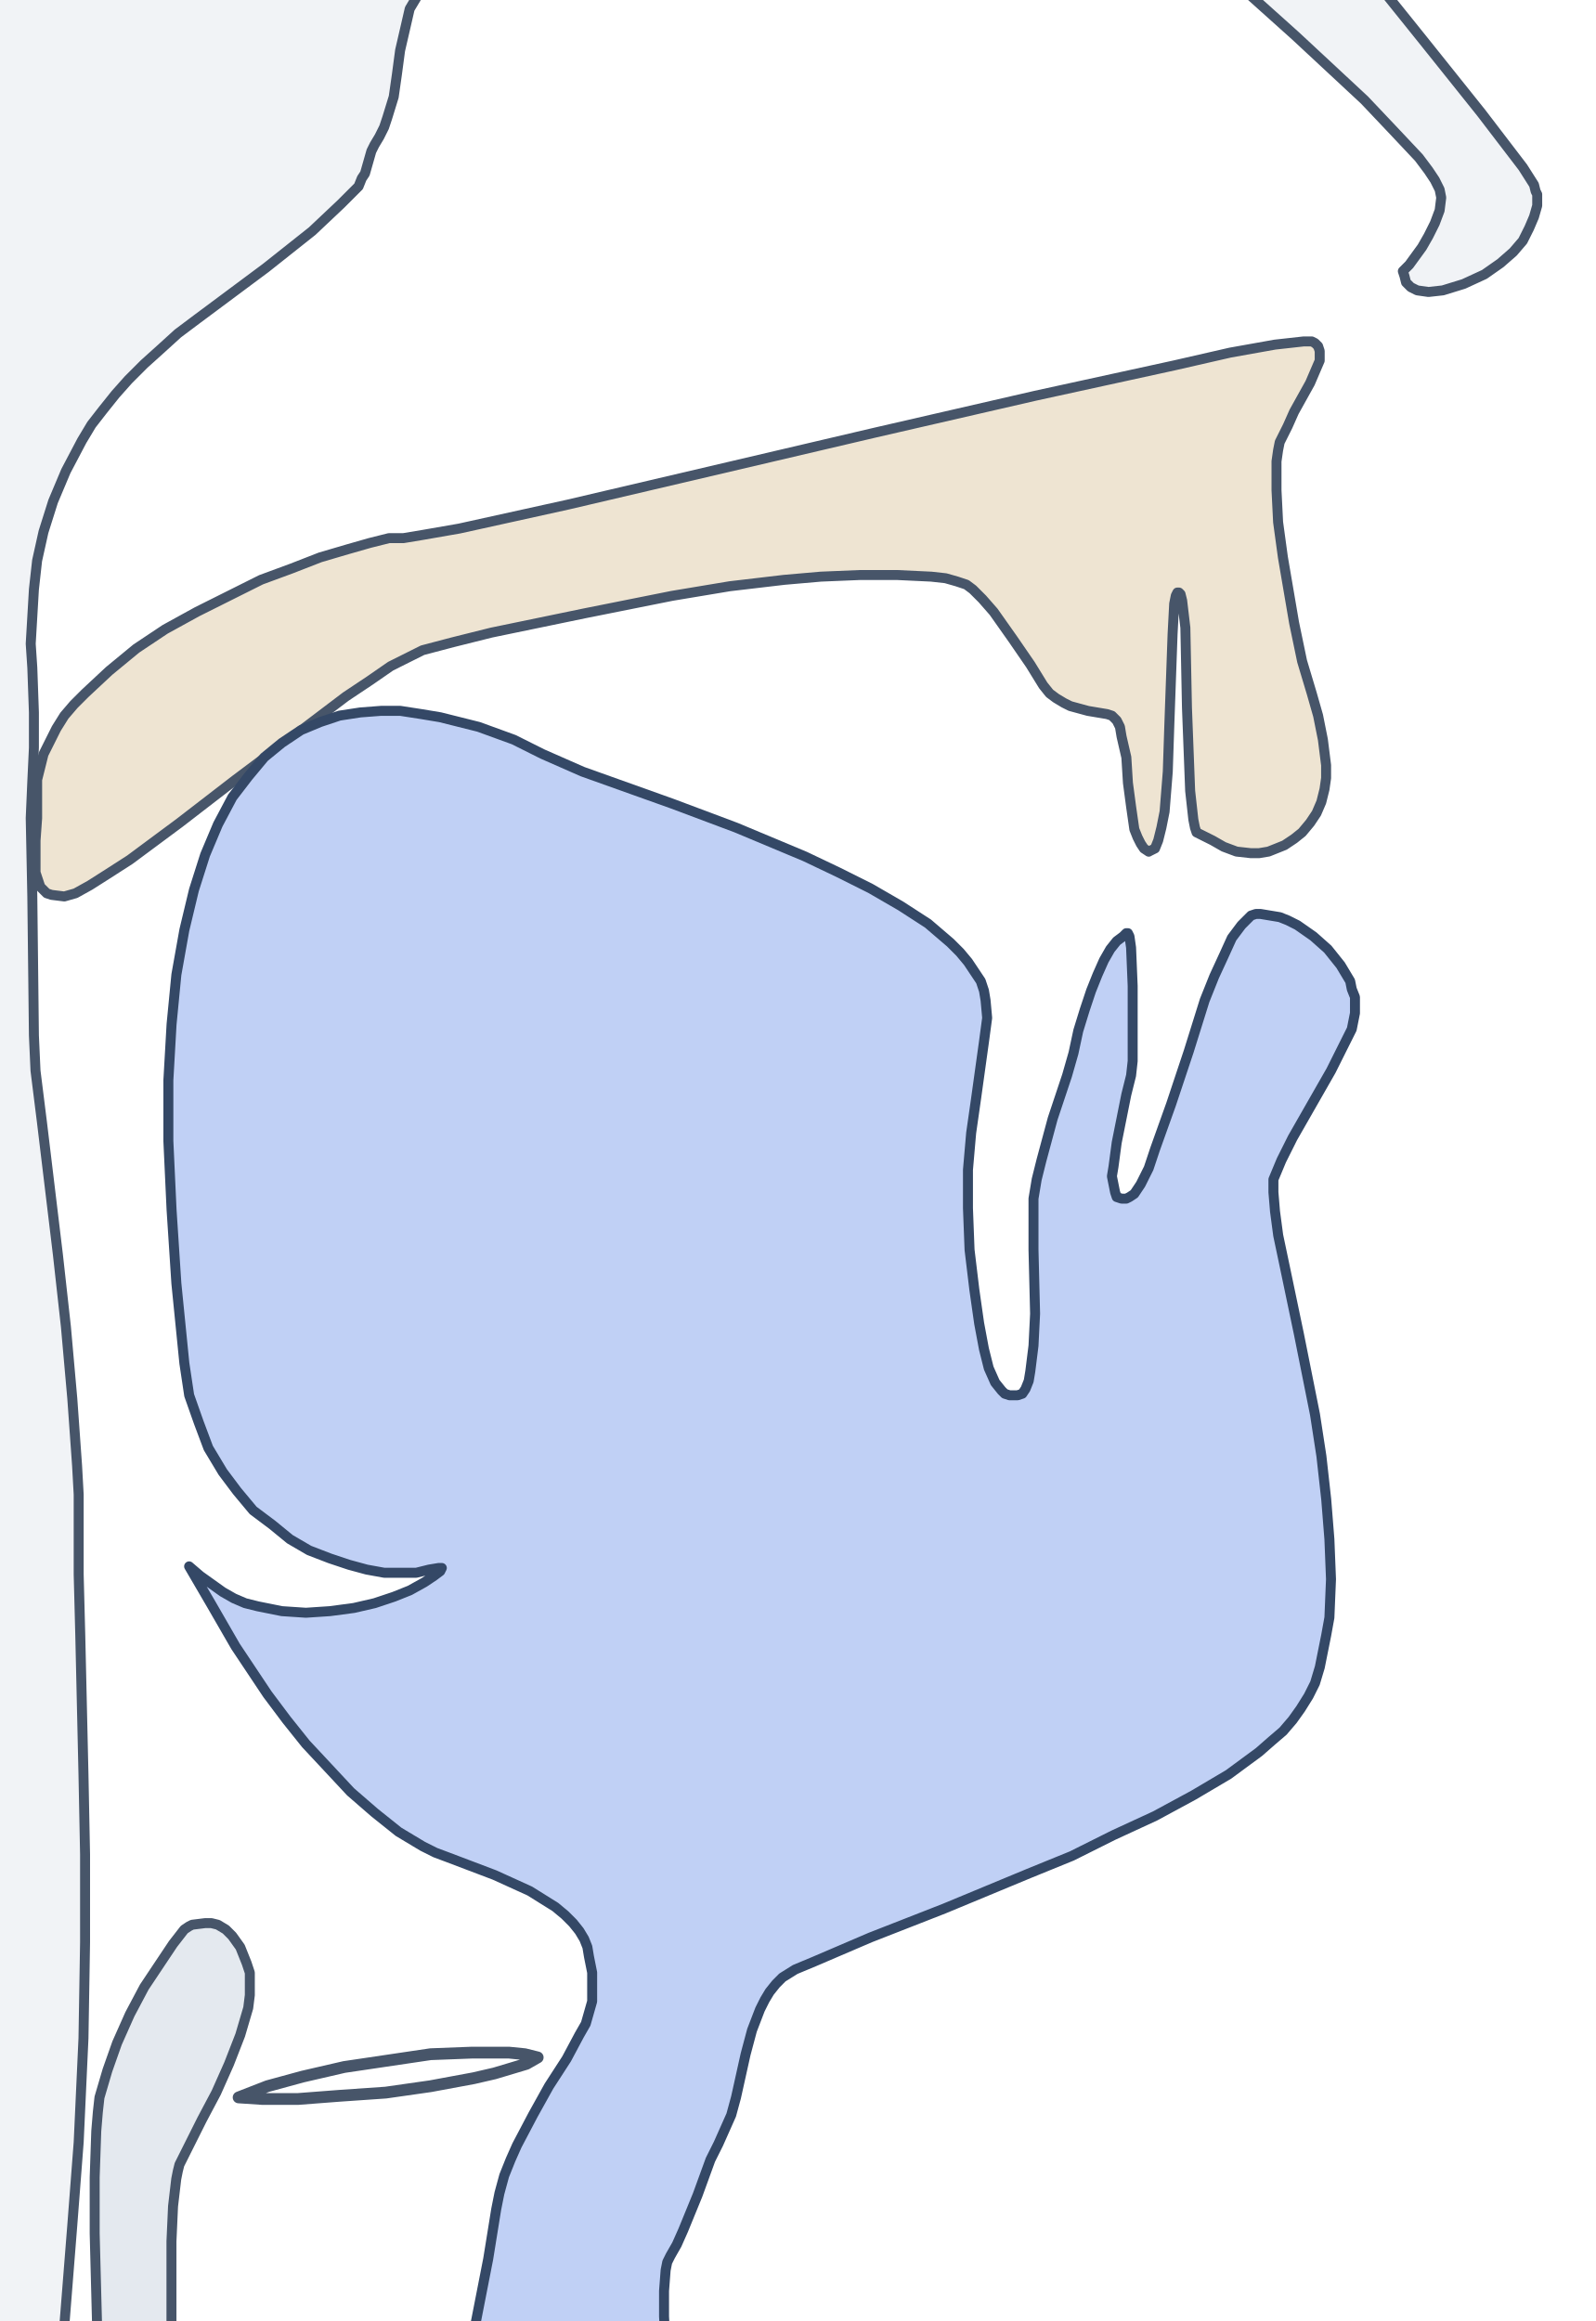
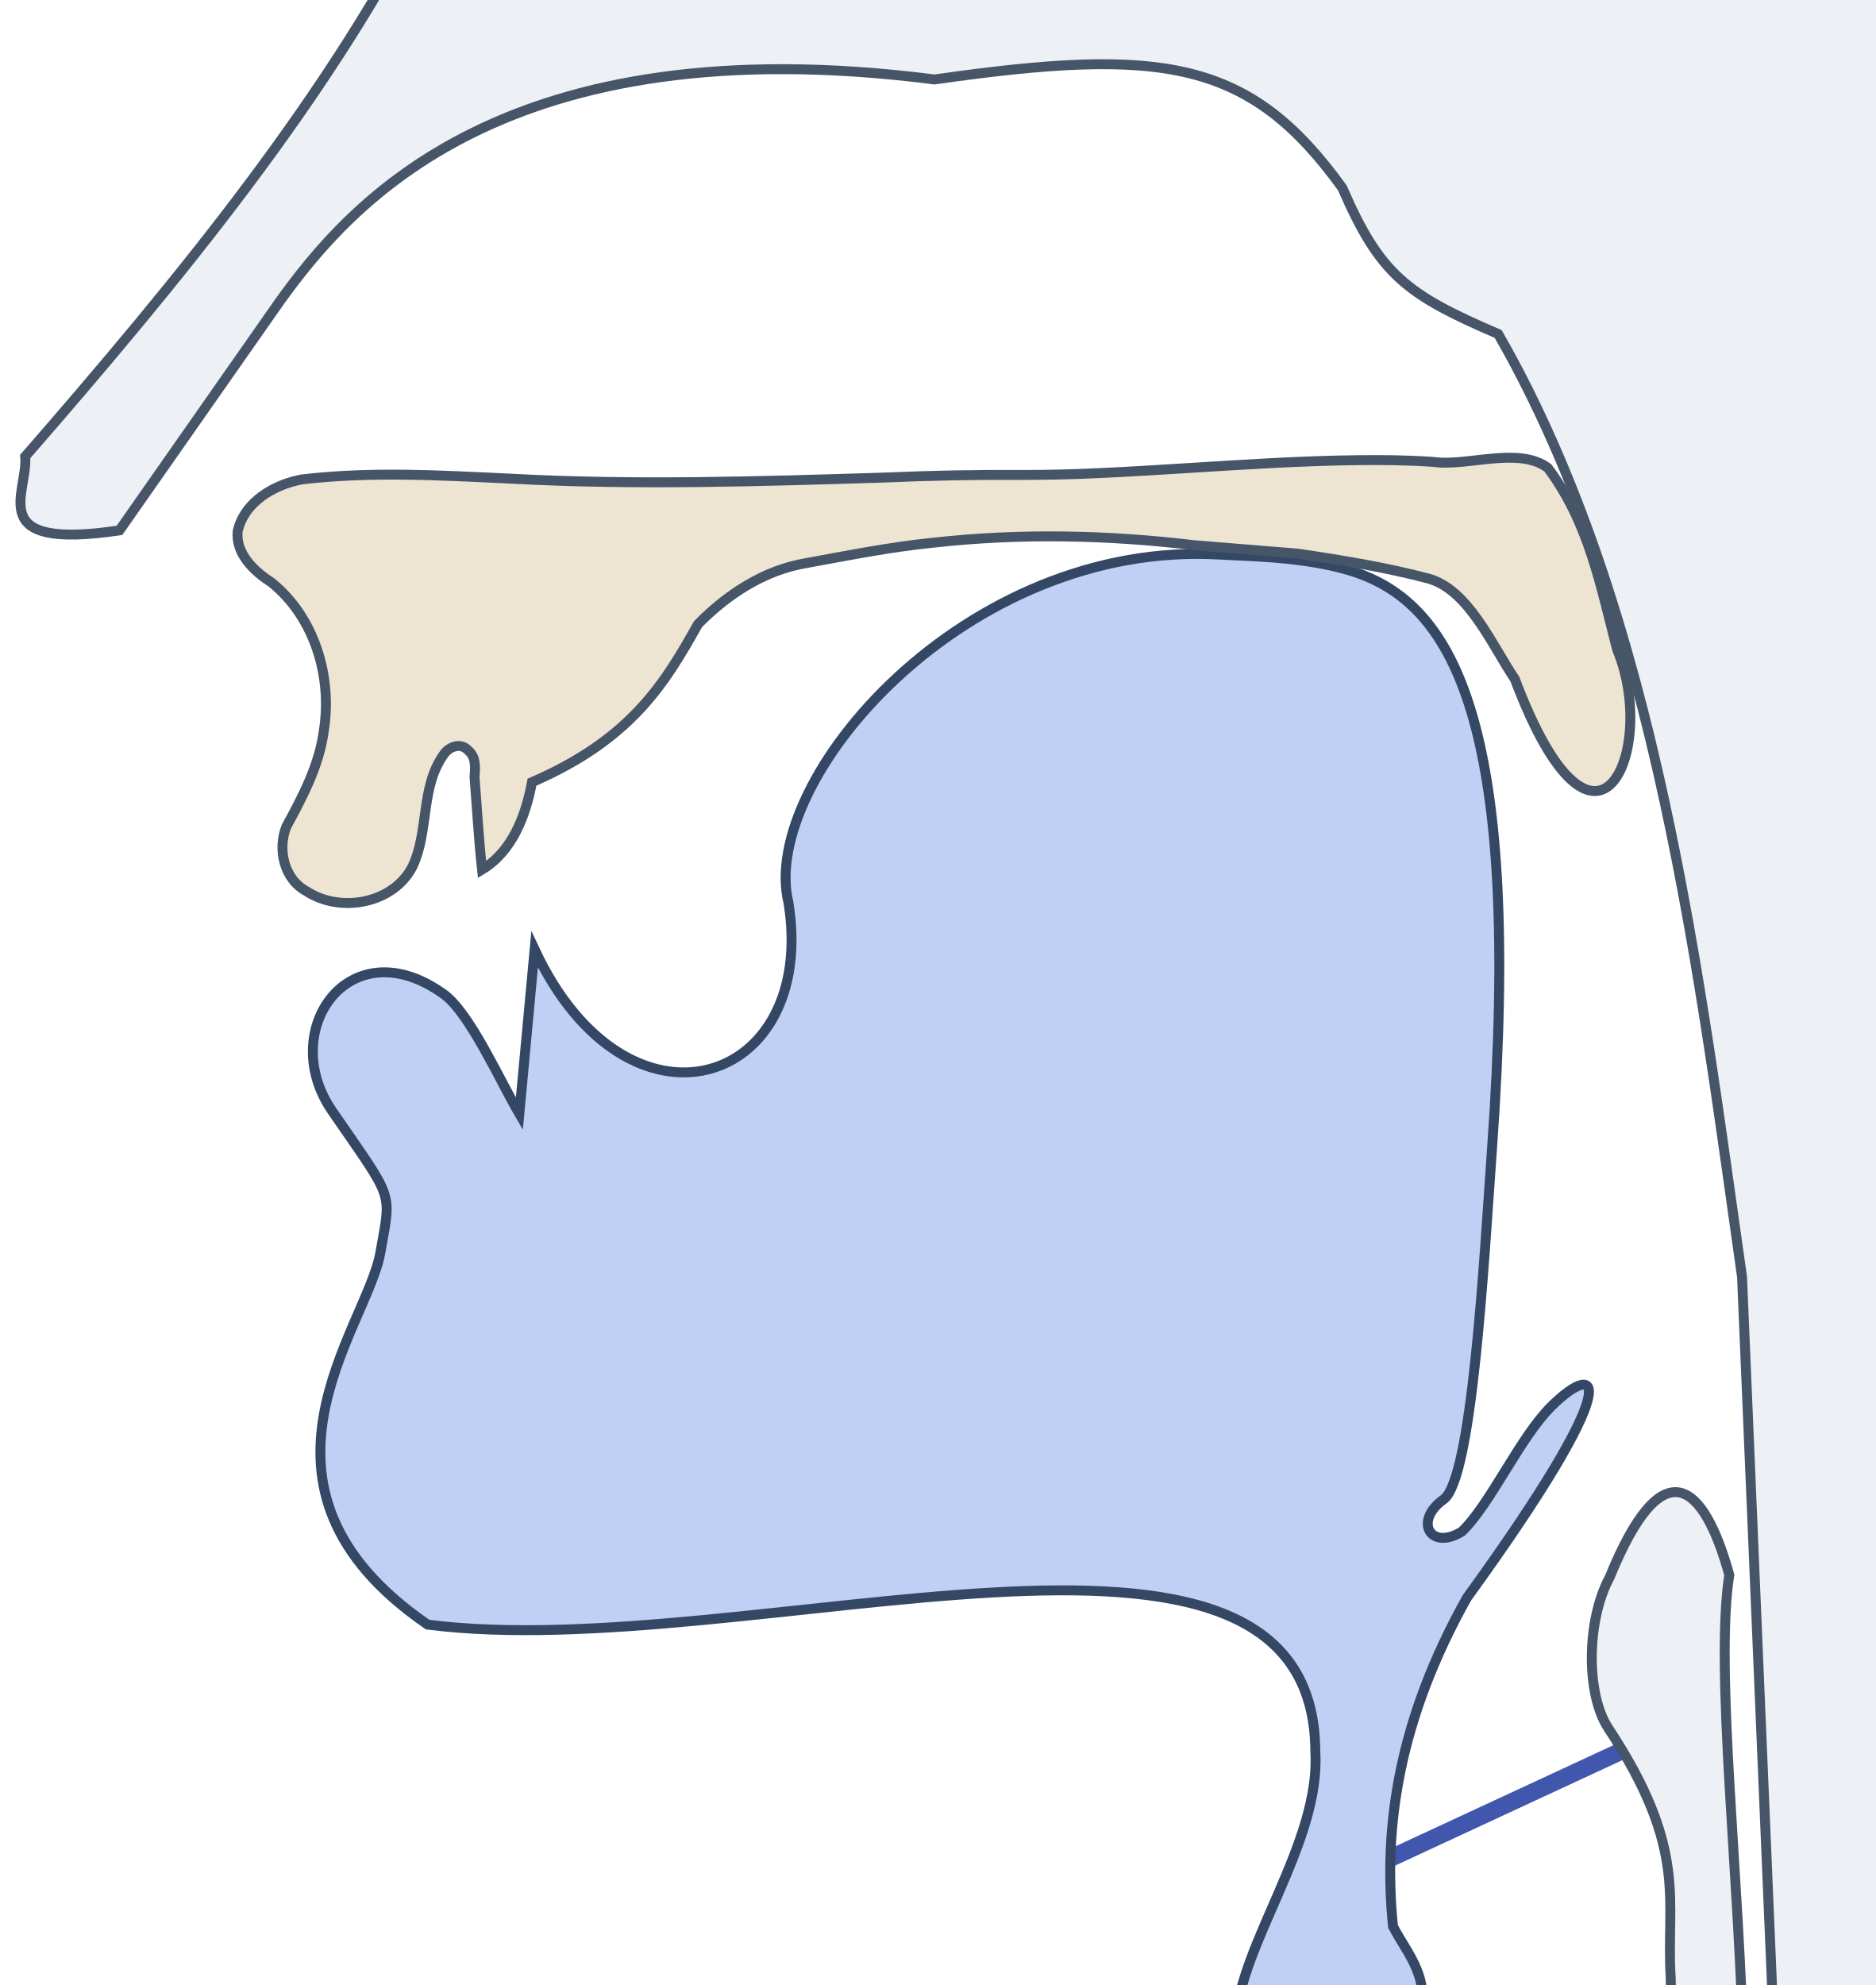
- <svg xmlns="http://www.w3.org/2000/svg" viewBox="88 90 88 128" id="svg2" height="640" width="440" version="1.0">
-   <defs id="defs4">
-     <pattern y="0" x="0" height="6" width="6" patternUnits="userSpaceOnUse" id="WMFhbasepattern" />
-   </defs>
-   <path id="path7" d="m 98.249,244.475 0,0 -0.176,-5.115 -0.441,-11.465 -0.177,-6.262 0,-5.644 0,-2.381 0.088,-1.94 0.176,-1.499 0.088,-0.441 0.088,-0.353 0,0 1.235,-2.469 0.794,-1.499 0.706,-1.587 0.618,-1.588 0.441,-1.499 0.088,-0.706 0,-0.618 0,-0.617 -0.176,-0.529 0,0 -0.353,-0.882 -0.441,-0.617 -0.353,-0.353 -0.441,-0.265 -0.353,-0.088 -0.353,0 -0.706,0.088 0,0 -0.176,0.088 -0.265,0.177 -0.617,0.794 -0.706,1.058 -0.882,1.323 -0.794,1.499 -0.706,1.587 -0.529,1.499 -0.441,1.499 0,0 -0.088,0.794 -0.088,1.058 -0.088,2.558 0,3.087 0.088,3.352 0.176,6.791 0,2.91 0,2.381 0,0 -0.176,9.878 -0.088,5.997 5.027,0 z" style="fill:#e4e9ef;fill-opacity:1;fill-rule:nonzero;stroke:#475569;stroke-width:0.55;stroke-linecap:round;stroke-linejoin:round;stroke-miterlimit:4;stroke-dasharray:none;stroke-opacity:1" />
-   <path id="path9" d="m 88.988,244.475 0,0 1.499,-14.199 1.058,-11.994 0.441,-5.556 0.353,-4.586 0,0 0.264,-5.732 0.088,-5.292 0,-4.851 -0.088,-4.41 -0.176,-7.673 -0.088,-3.352 0,-2.91 0,0 0,-1.499 -0.088,-1.588 -0.264,-3.704 -0.353,-3.969 -0.441,-3.969 -0.882,-7.32 -0.353,-2.822 -0.088,-1.94 0,0 -0.088,-7.673 -0.088,-4.321 0.088,-2.029 0.088,-1.852 0,0 0,-0.97 0,-0.97 -0.088,-2.469 -0.088,-1.323 0.088,-1.499 0.088,-1.499 0.176,-1.587 0.353,-1.588 0.529,-1.676 0.706,-1.676 0.882,-1.676 0.529,-0.882 0.617,-0.794 0.706,-0.882 0.706,-0.794 0.882,-0.882 0.882,-0.794 0.97,-0.882 1.058,-0.794 0,0 3.792,-2.822 2.558,-2.029 1.588,-1.499 0.529,-0.529 0.441,-0.441 0.176,-0.441 0.176,-0.265 0.176,-0.617 0.176,-0.617 0.176,-0.353 0.265,-0.441 0,0 0.264,-0.529 0.176,-0.529 0.353,-1.147 0.176,-1.234 0.176,-1.323 0.265,-1.146 0.264,-1.147 0.264,-0.441 0.265,-0.441 0.353,-0.441 0.441,-0.265 0,0 1.676,-0.794 2.91,-1.058 3.704,-1.411 4.233,-1.411 4.145,-1.323 3.881,-1.058 1.764,-0.441 1.411,-0.265 1.147,-0.176 0.882,0 0,0 1.676,0.264 2.117,0.618 2.558,0.882 2.734,0.97 2.646,1.235 2.646,1.323 1.146,0.617 1.058,0.706 0.97,0.618 0.794,0.706 0,0 3.44,3.087 3.792,3.528 1.587,1.676 1.411,1.499 0.529,0.706 0.353,0.529 0.264,0.529 0.088,0.441 0,0 -0.088,0.706 -0.264,0.706 -0.353,0.706 -0.353,0.618 -0.706,0.97 -0.353,0.353 0,0 0.088,0.264 0.088,0.353 0.265,0.265 0.353,0.176 0.618,0.088 0.794,-0.088 1.146,-0.353 0,0 1.147,-0.529 0.882,-0.618 0.706,-0.617 0.529,-0.617 0.353,-0.706 0.264,-0.618 0.177,-0.618 0,-0.617 0,0 -0.088,-0.176 -0.088,-0.353 -0.617,-0.97 -2.293,-2.998 -3.175,-3.969 -3.616,-4.498 -7.144,-8.731 -2.646,-3.351 -0.794,-1.147 -0.529,-0.794 0,0 -0.264,-0.618 -0.176,-0.617 -0.088,-0.706 -0.088,-0.794 0,-1.676 0.176,-1.764 0.353,-3.881 0.088,-2.028 0,-2.029 0,0 -0.088,-0.97 -0.176,-1.058 -0.441,-1.94 -0.617,-1.852 -0.617,-1.764 -0.706,-1.411 -0.529,-1.147 -0.529,-0.97 0,0 -0.177,-0.706 -0.706,-1.94 -1.146,-2.91 -0.794,-1.852 -0.97,-1.94 -1.058,-2.205 -1.235,-2.205 -1.411,-2.381 -1.587,-2.469 -1.764,-2.558 -1.94,-2.558 -2.117,-2.558 -2.381,-2.558 -2.558,-2.469 -2.734,-2.381 -1.499,-1.147 -1.499,-1.147 -1.587,-1.147 -1.588,-1.058 -1.676,-1.058 -1.764,-0.97 -1.764,-0.97 -1.852,-0.97 -1.94,-0.794 L 108.303,4.674 106.274,3.969 104.157,3.263 102.041,2.646 99.748,2.028 97.455,1.587 95.074,1.147 92.604,0.794 90.135,0.529 87.577,0.353 84.931,0.265 82.197,0.176 79.375,0.265 76.553,0.441 73.643,0.706 70.556,1.058 l -2.999,0.529 -3.175,0.529 -3.263,0.706 0,0 -3.175,0.794 -3.175,0.794 -2.998,0.794 -2.822,0.97 -2.822,0.882 -2.646,0.97 -2.557,0.97 -2.469,1.058 -2.381,1.058 -2.205,1.058 -2.205,1.147 -2.117,1.147 -1.94,1.147 -1.94,1.235 -1.764,1.235 -1.764,1.235 -1.587,1.235 -1.587,1.323 -1.499,1.235 -1.323,1.323 -1.323,1.323 -1.323,1.323 -1.147,1.411 -1.147,1.323 -0.97,1.411 -0.97,1.323 -0.97,1.411 -0.794,1.411 -1.587,2.734 -1.235,2.822 -1.147,2.734 -0.882,2.822 -0.794,2.646 -0.529,2.646 -0.441,2.646 -0.353,2.558 -0.176,2.469 -0.088,2.293 -0.088,2.293 0.088,2.117 0.176,3.881 0.176,3.263 0.176,2.557 0,0 0.176,2.469 0.441,2.999 0.617,3.439 0.794,3.881 1.058,4.057 1.147,4.321 1.411,4.41 1.499,4.41 1.676,4.498 1.764,4.233 1.94,4.057 0.97,1.941 0.97,1.852 1.058,1.764 1.058,1.676 1.058,1.499 1.147,1.411 1.058,1.323 1.147,1.146 1.147,0.97 1.147,0.794 0,0 1.147,0.794 1.147,0.882 1.235,0.882 1.147,1.058 2.381,2.205 2.381,2.469 2.293,2.646 2.205,2.646 2.117,2.734 2.028,2.822 1.852,2.646 1.676,2.558 1.587,2.381 1.323,2.117 1.852,3.351 0.529,1.058 0.264,0.618 0,0 0.177,0.441 0.264,0.618 0.794,1.764 1.058,2.293 0.529,1.411 0.529,1.411 0.441,1.587 0.441,1.676 0.353,1.852 0.265,1.852 0.088,1.852 -0.088,2.028 -0.176,2.029 -0.441,2.117 0,0 -1.323,5.556 -1.676,7.761 -3.881,18.256 -4.763,23.107 45.156,0 z" style="fill:#f1f3f6;fill-opacity:1;fill-rule:nonzero;stroke:#475569;stroke-width:0.55;stroke-linecap:round;stroke-linejoin:round;stroke-miterlimit:4;stroke-dasharray:none;stroke-opacity:1" />
-   <path id="path11" d="m 101.159,205.669 0,0 1.587,-0.618 1.941,-0.529 2.293,-0.529 2.381,-0.353 2.381,-0.353 2.293,-0.088 2.029,0 0.882,0.088 0.706,0.177 0,0 -0.617,0.353 -0.882,0.264 -0.882,0.264 -1.147,0.265 -2.381,0.441 -2.469,0.353 -2.558,0.177 -2.293,0.176 -1.94,0 -1.323,-0.088 0,0 z" style="fill:none;stroke:#475569;stroke-width:0.65;stroke-linecap:round;stroke-linejoin:round;stroke-miterlimit:4;stroke-dasharray:none;stroke-opacity:1" />
-   <path id="path13" d="m 151.342,136.966 0,0 0.176,-0.088 0.176,-0.088 0.176,-0.441 0.176,-0.706 0.176,-0.882 0.176,-2.205 0.088,-2.646 0.177,-4.939 0.088,-1.676 0.088,-0.441 0.088,-0.176 0,0 0.088,0 0.088,0.088 0.088,0.353 0.177,1.499 0.088,4.41 0.176,4.586 0.176,1.587 0.088,0.441 0.088,0.264 0,0 0.882,0.441 0.618,0.353 0.706,0.264 0.794,0.088 0.441,0 0.529,-0.088 0.441,-0.176 0.441,-0.177 0.529,-0.353 0.441,-0.353 0,0 0.441,-0.529 0.353,-0.529 0.265,-0.617 0.176,-0.706 0.088,-0.617 0,-0.706 -0.177,-1.411 -0.264,-1.323 -0.353,-1.235 -0.529,-1.764 0,0 -0.441,-2.117 -0.618,-3.616 -0.265,-1.94 -0.088,-1.764 0,-1.588 0.088,-0.617 0.088,-0.441 0,0 0.441,-0.882 0.353,-0.794 0.882,-1.587 0.265,-0.618 0.265,-0.617 0,-0.529 -0.088,-0.265 -0.176,-0.176 0,0 -0.176,-0.088 -0.441,0 -1.587,0.176 -2.469,0.441 -3.087,0.706 -7.673,1.676 -8.819,2.029 -16.933,3.969 -5.997,1.323 -2.028,0.353 -1.058,0.176 0,0 -0.794,0 -1.058,0.265 -1.234,0.353 -1.499,0.441 -1.587,0.618 -1.676,0.618 -1.764,0.882 -1.764,0.882 -1.764,0.97 -1.587,1.058 -1.499,1.235 -1.323,1.235 -0.618,0.617 -0.529,0.618 -0.441,0.706 -0.353,0.706 -0.353,0.706 -0.176,0.706 -0.177,0.706 0,0.794 0,0 0,1.323 -0.088,1.235 0,0.97 0,0.794 0.176,0.529 0.088,0.265 0.176,0.176 0.177,0.177 0.264,0.088 0.706,0.088 0,0 0.617,-0.176 0.794,-0.441 0.97,-0.617 1.235,-0.794 2.734,-2.028 3.087,-2.381 3.175,-2.381 2.911,-2.205 1.323,-0.882 1.147,-0.794 1.058,-0.529 0.706,-0.353 0,0 1.676,-0.441 2.117,-0.529 5.116,-1.058 4.851,-0.97 3.175,-0.529 0,0 2.999,-0.353 2.029,-0.177 2.117,-0.088 2.117,0 1.852,0.088 0.794,0.088 0.618,0.176 0.529,0.176 0.353,0.264 0,0 0.529,0.529 0.618,0.706 1.058,1.499 0.97,1.411 0.706,1.146 0,0 0.353,0.441 0.353,0.264 0.441,0.265 0.353,0.176 0.97,0.264 1.058,0.177 0,0 0.264,0.088 0.265,0.265 0.176,0.353 0.088,0.529 0.264,1.147 0.088,1.411 0.176,1.323 0.177,1.235 0.176,0.441 0.177,0.353 0.176,0.265 0.265,0.176 0,0 z" style="fill:#eee4d2;fill-opacity:1;fill-rule:nonzero;stroke:#475569;stroke-width:0.55;stroke-linecap:round;stroke-linejoin:round;stroke-miterlimit:4;stroke-dasharray:none;stroke-opacity:1" />
-   <path id="path15" d="m 122.237,244.475 0,0 1.235,-7.673 0.97,-6.173 0.353,-2.558 0.176,-1.94 0,0 0,-1.587 0,-1.764 -0.264,-3.439 -0.088,-1.588 0,-1.411 0.088,-1.146 0.088,-0.441 0.176,-0.353 0,0 0.353,-0.618 0.353,-0.794 0.794,-1.941 0.706,-1.94 0.441,-0.882 0.353,-0.794 0,0 0.353,-0.794 0.264,-0.97 0.529,-2.381 0.353,-1.323 0.441,-1.147 0.265,-0.529 0.265,-0.441 0.353,-0.441 0.353,-0.353 0,0 0.706,-0.441 1.058,-0.441 3.087,-1.323 4.057,-1.587 4.674,-1.94 2.381,-0.97 2.293,-1.146 2.293,-1.058 2.117,-1.146 1.94,-1.147 1.676,-1.235 0.706,-0.618 0.618,-0.529 0.529,-0.618 0.441,-0.618 0,0 0.441,-0.706 0.353,-0.706 0.265,-0.882 0.176,-0.882 0.177,-0.882 0.176,-0.97 0.088,-2.117 -0.088,-2.205 -0.176,-2.205 -0.265,-2.381 -0.353,-2.293 -0.882,-4.409 -0.794,-3.792 -0.353,-1.676 -0.176,-1.323 -0.088,-1.058 0,-0.706 0,0 0.441,-1.058 0.617,-1.235 1.411,-2.469 0.706,-1.235 0.617,-1.235 0.529,-1.058 0.088,-0.441 0.088,-0.441 0,0 0,-0.441 0,-0.441 -0.176,-0.441 -0.088,-0.441 -0.529,-0.882 -0.706,-0.882 -0.794,-0.706 -0.882,-0.617 -0.529,-0.265 -0.441,-0.176 -0.529,-0.088 -0.529,-0.088 0,0 -0.264,0 -0.265,0.088 -0.265,0.265 -0.264,0.265 -0.529,0.706 -0.441,0.97 -0.529,1.147 -0.529,1.323 -0.882,2.822 -0.97,2.911 -0.882,2.469 -0.353,1.058 -0.441,0.882 -0.353,0.529 -0.265,0.176 -0.176,0.088 0,0 -0.264,0 -0.265,-0.088 -0.088,-0.264 -0.088,-0.441 -0.088,-0.441 0.088,-0.529 0.176,-1.323 0.529,-2.646 0.264,-1.058 0.088,-0.794 0,0 0,-4.145 -0.088,-2.117 -0.088,-0.617 -0.088,-0.176 -0.088,0 0,0 -0.176,0.176 -0.353,0.264 -0.353,0.441 -0.353,0.617 -0.353,0.794 -0.353,0.882 -0.353,1.058 -0.353,1.146 0,0 -0.265,1.235 -0.353,1.234 -0.794,2.381 -0.618,2.293 -0.264,1.058 -0.176,1.058 0,0 0,1.235 0,1.587 0.088,3.528 -0.088,1.764 -0.176,1.411 -0.088,0.529 -0.176,0.441 -0.177,0.265 -0.264,0.088 0,0 -0.441,0 -0.264,-0.088 -0.176,-0.176 -0.353,-0.441 -0.353,-0.794 -0.265,-1.058 -0.264,-1.411 -0.264,-1.852 -0.265,-2.205 0,0 -0.088,-2.293 0,-2.117 0.176,-2.029 0.265,-1.852 0.441,-3.175 0.177,-1.323 -0.088,-0.97 0,0 -0.088,-0.529 -0.176,-0.529 -0.353,-0.529 -0.353,-0.529 -0.441,-0.529 -0.529,-0.529 -1.235,-1.058 -1.499,-0.97 -1.676,-0.97 -1.764,-0.882 -1.852,-0.882 -3.792,-1.587 -3.528,-1.323 -4.939,-1.764 0,0 -2.205,-0.97 -1.587,-0.794 -1.941,-0.706 -1.058,-0.265 -1.058,-0.265 -1.058,-0.176 -1.146,-0.177 -1.058,0 -1.146,0.088 -1.147,0.176 -1.058,0.353 -1.058,0.441 -1.058,0.706 -0.97,0.794 -0.882,1.058 -0.882,1.147 -0.794,1.499 -0.706,1.676 -0.617,1.94 -0.529,2.205 -0.441,2.469 -0.265,2.734 -0.176,3.087 0,3.351 0.176,3.792 0.265,4.057 0.441,4.409 0,0 0.265,1.764 0.529,1.499 0.529,1.411 0.794,1.323 0.794,1.058 0.882,1.058 1.058,0.794 0.97,0.794 1.058,0.617 1.146,0.441 1.058,0.353 0.97,0.264 0.97,0.176 0.97,0 0.794,0 0.706,-0.176 0,0 0.529,-0.088 0.176,0 0,0 -0.088,0.177 -0.353,0.264 -0.529,0.353 -0.794,0.441 -0.882,0.353 -1.058,0.353 -1.146,0.264 -1.323,0.176 -1.323,0.088 -1.323,-0.088 -1.323,-0.265 -0.706,-0.176 -0.618,-0.265 -0.618,-0.353 -0.617,-0.441 -0.617,-0.441 -0.618,-0.529 0,0 1.235,2.117 1.323,2.293 1.764,2.646 1.058,1.411 1.058,1.323 1.235,1.323 1.234,1.323 1.323,1.147 1.323,1.058 1.323,0.794 0.706,0.353 0.706,0.264 0,0 2.558,0.97 1.94,0.882 0.706,0.441 0.706,0.441 0.529,0.441 0.441,0.441 0.353,0.441 0.265,0.441 0.176,0.441 0.088,0.529 0.176,0.882 0,1.058 0,0 0,0.529 -0.176,0.618 -0.176,0.617 -0.353,0.617 -0.706,1.323 -0.97,1.499 -0.882,1.588 -0.882,1.676 -0.353,0.794 -0.353,0.882 -0.264,0.97 -0.176,0.882 0,0 -0.441,2.734 -0.794,4.057 -2.293,10.407 -2.293,9.878 -0.882,3.616 -0.529,1.94 14.111,0 z" style="fill:#c0d0f5;fill-opacity:1;fill-rule:nonzero;stroke:#344866;stroke-width:0.55;stroke-linecap:round;stroke-linejoin:round;stroke-miterlimit:4;stroke-dasharray:none;stroke-opacity:1" />
+ <svg xmlns="http://www.w3.org/2000/svg" width="378" height="400" version="1.1" style="fill:#edf0f4;stroke-width:2;stroke:#475569" viewBox="0 0 378 400">
+   <path d="m279.66 374.71 12.011-5.573m24.022-11.146 12.011-5.573m-24.022 11.146 12.011-5.573m-24.022 11.146 12.011-5.573" style="fill:none;stroke:#4157ad;stroke-width:3.5" />
+   <path d="m256.36 487.8 24.898 0.513c-2.313-9.671-7.136-25.469-1.797-33.111 5.081-4.463 14.469-17.943 2e-5 -24.384-7.9-10.468 5.216-16.879 6.417-23.101 2.763-8.988-2.119-13.729-5.133-19.507-2.082-20.237 1.261-41.888 14.887-66.223 32.357-44.68 26.743-48.177 17.063-38.641-6.375 6.28-12.334 19.813-18.09 25.294-6.428 3.924-9.708-2.213-3.693-6.473 5.771-4.088 8.11-47.29 9.815-71.18 5.966-83.6-7.527-107.39-25.34-114.82-9.58-3.993-23.41-4.037-29.375-4.4-51.48-3.134-93.106 45.505-87.106 70.161 5.955 37.026-32.418 49.453-51.161 9.41l-3.08 33.111c-3.876-6.641-9.836-19.951-14.988-23.932-19.005-13.98-34.016 6.961-22.743 23.355 12.588 18.306 11.947 15.858 9.724 28.531-2.678 15.267-30.943 47.203 9.527 74.973 64.714 8.286 178.72-34.066 178.9 25.668 1.091 18.285-15.333 38.921-16.027 54.415-1.356 30.306 11.051 52.548 7.3 80.34z" style="fill:#c0d0f5;stroke:#344866;stroke-width:2" />
+   <path d="m360.83 487.8 170.95 1.027c-6.391-59.243-13.328-118.18 2.567-178.65 6.467-12.733 15.101-30.264 23.104-37.388 12.911-11.493 25.29-25.102 32.852-45.262 19.289-44.528 28.826-117.25 27.742-188.53-0.96-63.116-10.818-134.38-54.95-198.03-36.116-51.883-129.93-106.41-283.88-86.243-175.2 52.486-194.47 120.95-200.21 138.09-3.776 36.542 13.747 56.022 8.214 85.217-19.752 40.433-51.633 78.907-82.137 113.96 0.609 7.415-8.437 18.968 18.994 14.887l32.341-46.202c14.192-19.712 45.295-55.755 131.93-44.662 46.124-6.597 63.522-3.983 82.177 21.841 7.583 17.492 12.913 21.503 31.408 29.448 32.157 55.976 40.741 131.37 49.148 189.99z" />
+   <path d="m261.51 111.56c8.868 1.303 17.746 2.757 26.417 5.04 8.034 2.264 12.706 13.309 17.368 20.238 16.459 43.63 28.952 14.046 20.624-5.909-3.436-13.212-5.734-25.642-13.98-36.649-5.92-4.392-16.27-0.193-23.17-1.212-4.998-0.347-10.013-0.394-15.021-0.341-22.484 0.241-47.333 3.062-67.391 2.973-9.422-0.061-18.84 0.129-28.252 0.537-25.001 0.771-50.04 1.577-75.036 0.225-14.065-0.666-28.234-1.513-42.255 0.151-5.59 1.04-11.564 4.522-12.914 10.416-0.45 4.56 3.304 8.094 6.823 10.349 8.661 6.988 12.235 18.902 10.565 29.688-0.888 7.026-4.234 13.377-7.575 19.507-1.83 4.575-0.483 10.627 4.084 13.035 6.84 4.466 17.549 2.487 21.358-5.039 3.373-7.197 1.522-16.019 6.36-22.655 1.095-1.529 3.385-2.287 4.805-0.731 1.634 1.304 1.482 3.505 1.308 5.337 0.498 6.239 0.842 12.492 1.52 18.715 6.129-3.696 8.816-10.898 10.067-17.614 20.142-8.713 26.893-20.128 33.45-31.839 5.928-6.026 13.361-10.903 21.817-12.311 8.476-1.546 16.941-3.244 25.525-4.103 17.49-1.956 35.182-1.593 52.643 0.497z" style="fill:#eee4d2;stroke:#475569;stroke-width:2" />
+   <path d="m333.11 488.83 17.35 0.44c3.448 0.087 1.256-58.443 0.949-73.935-0.719-36.326-5.882-78.831-2.899-97.966-5.203-18.85-13.474-25.607-24.128 0.513-4.63 8.529-4.819 23.45-0.255 30.366 16.283 24.679 11.595 34.661 12.576 50.23 0.745 30.757 1.126 60.012-3.594 90.35z" />
</svg>
